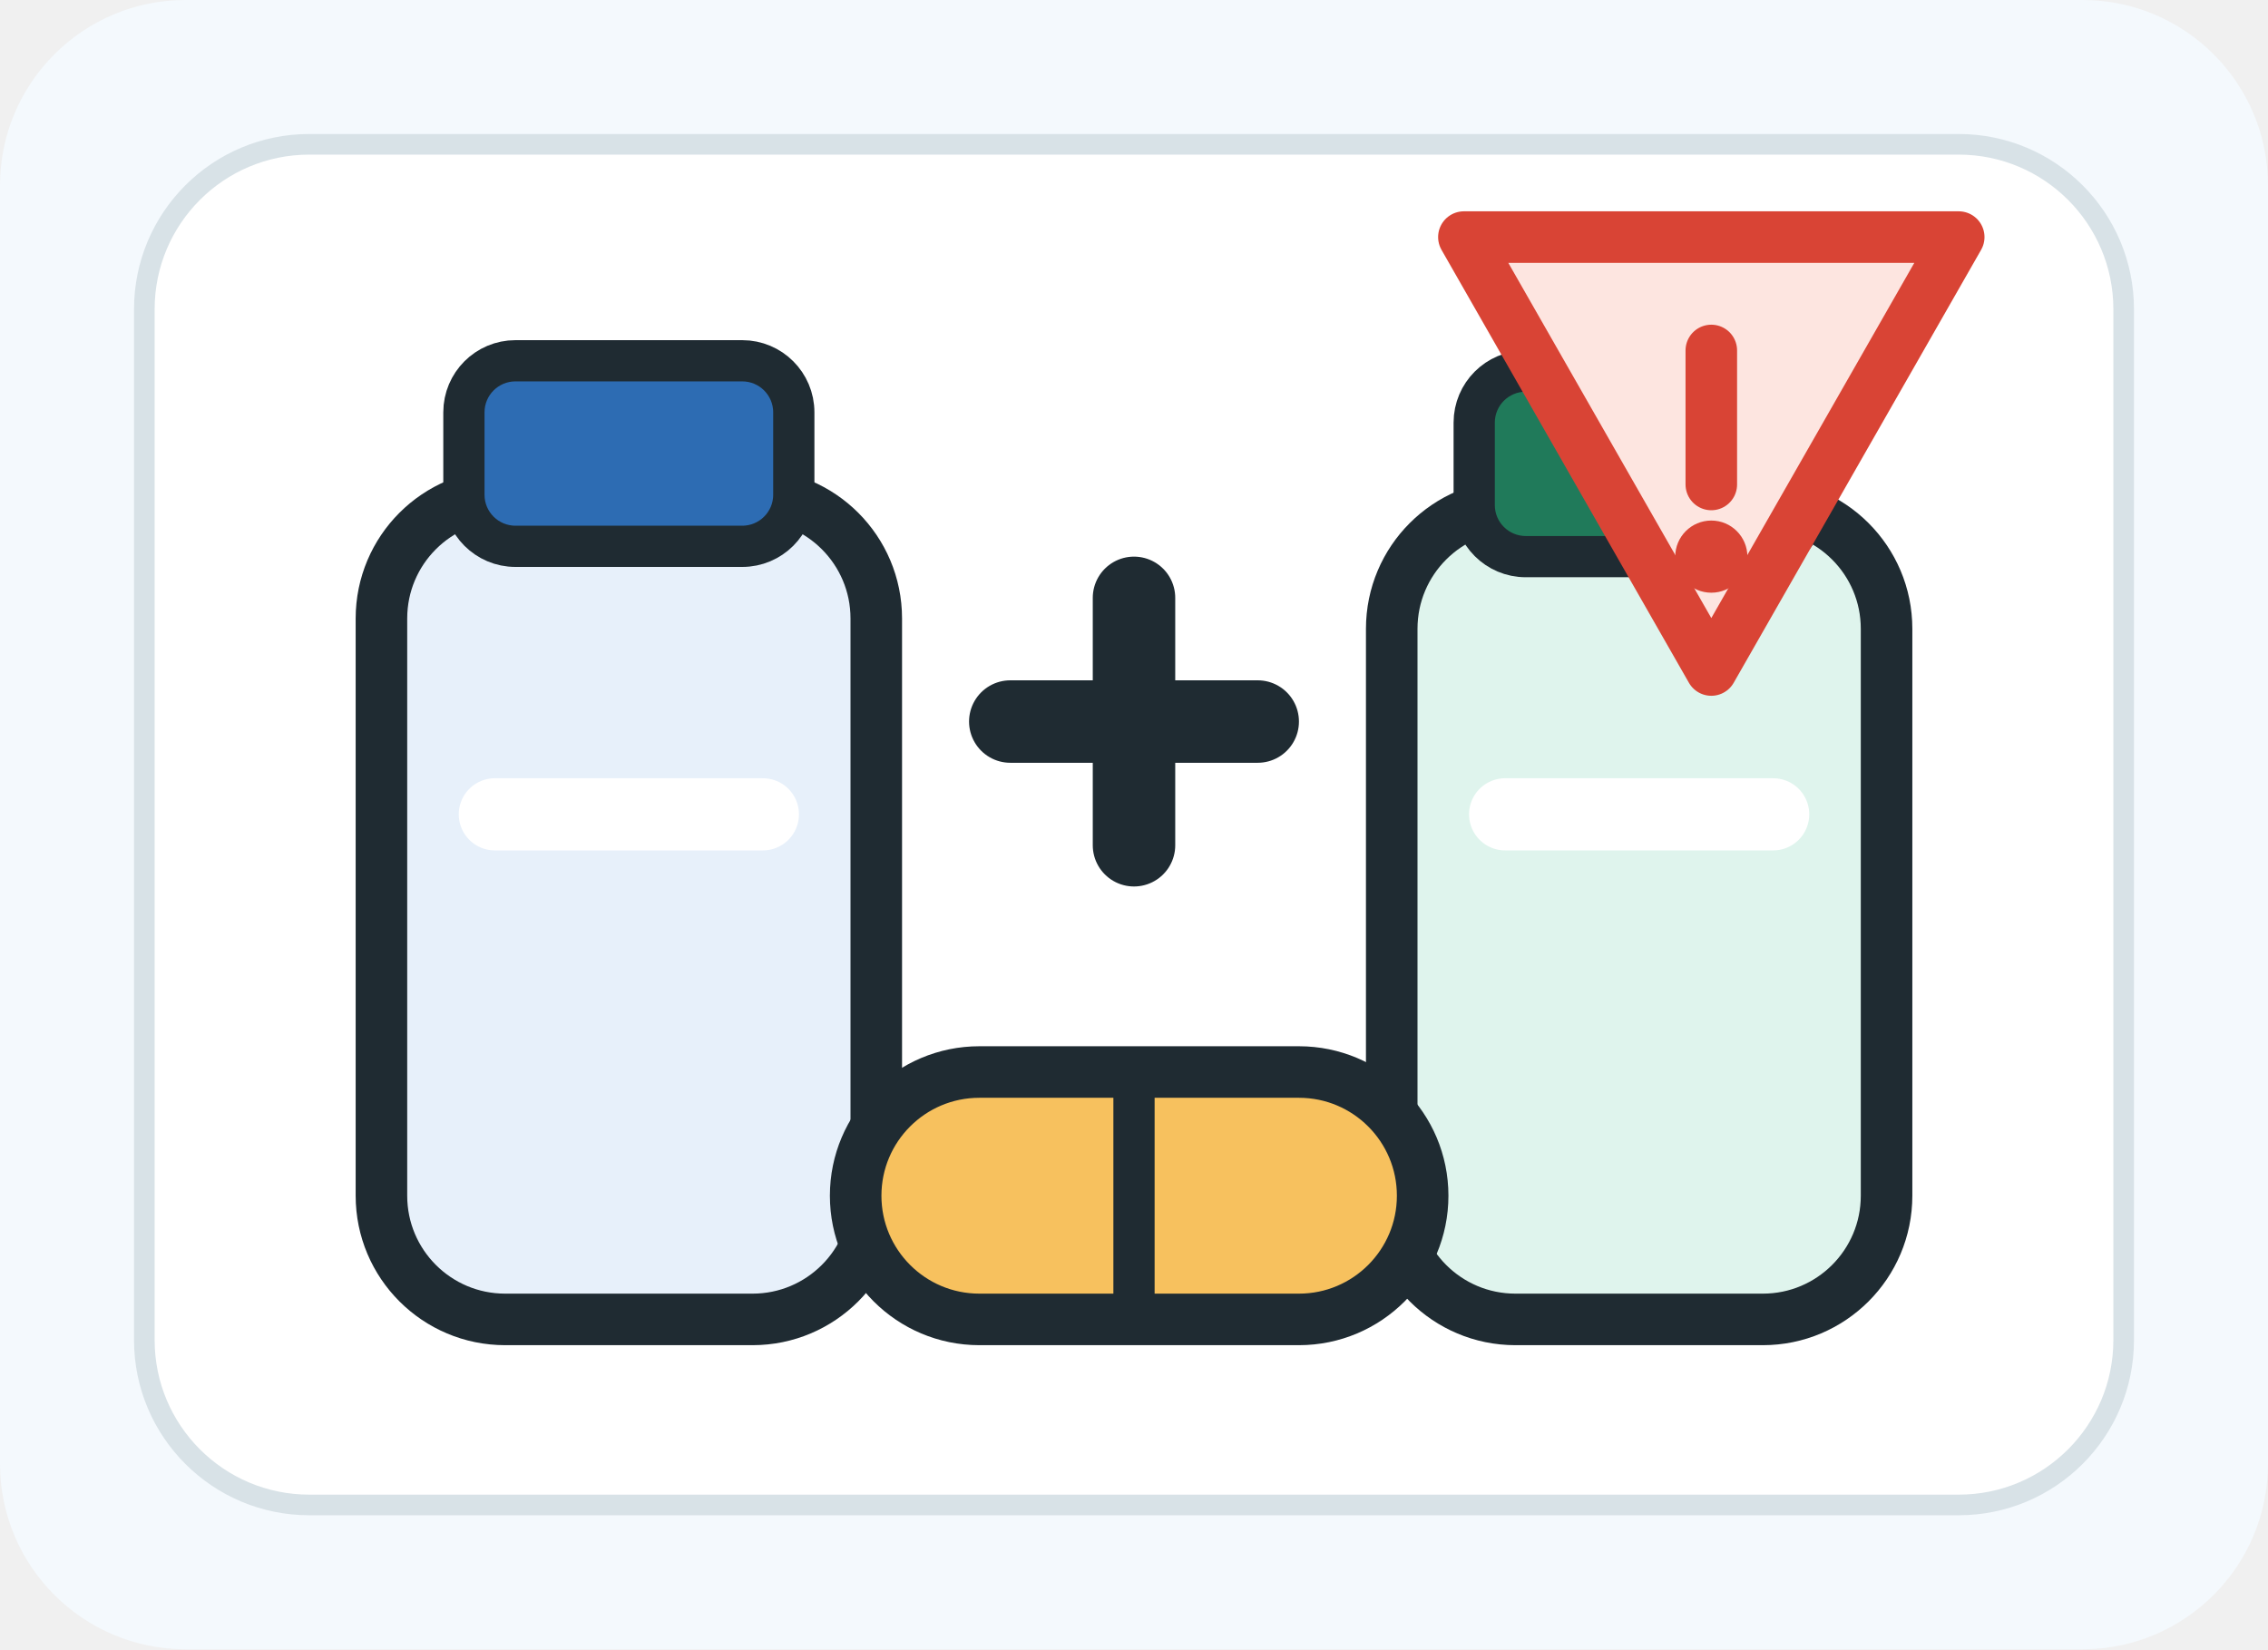
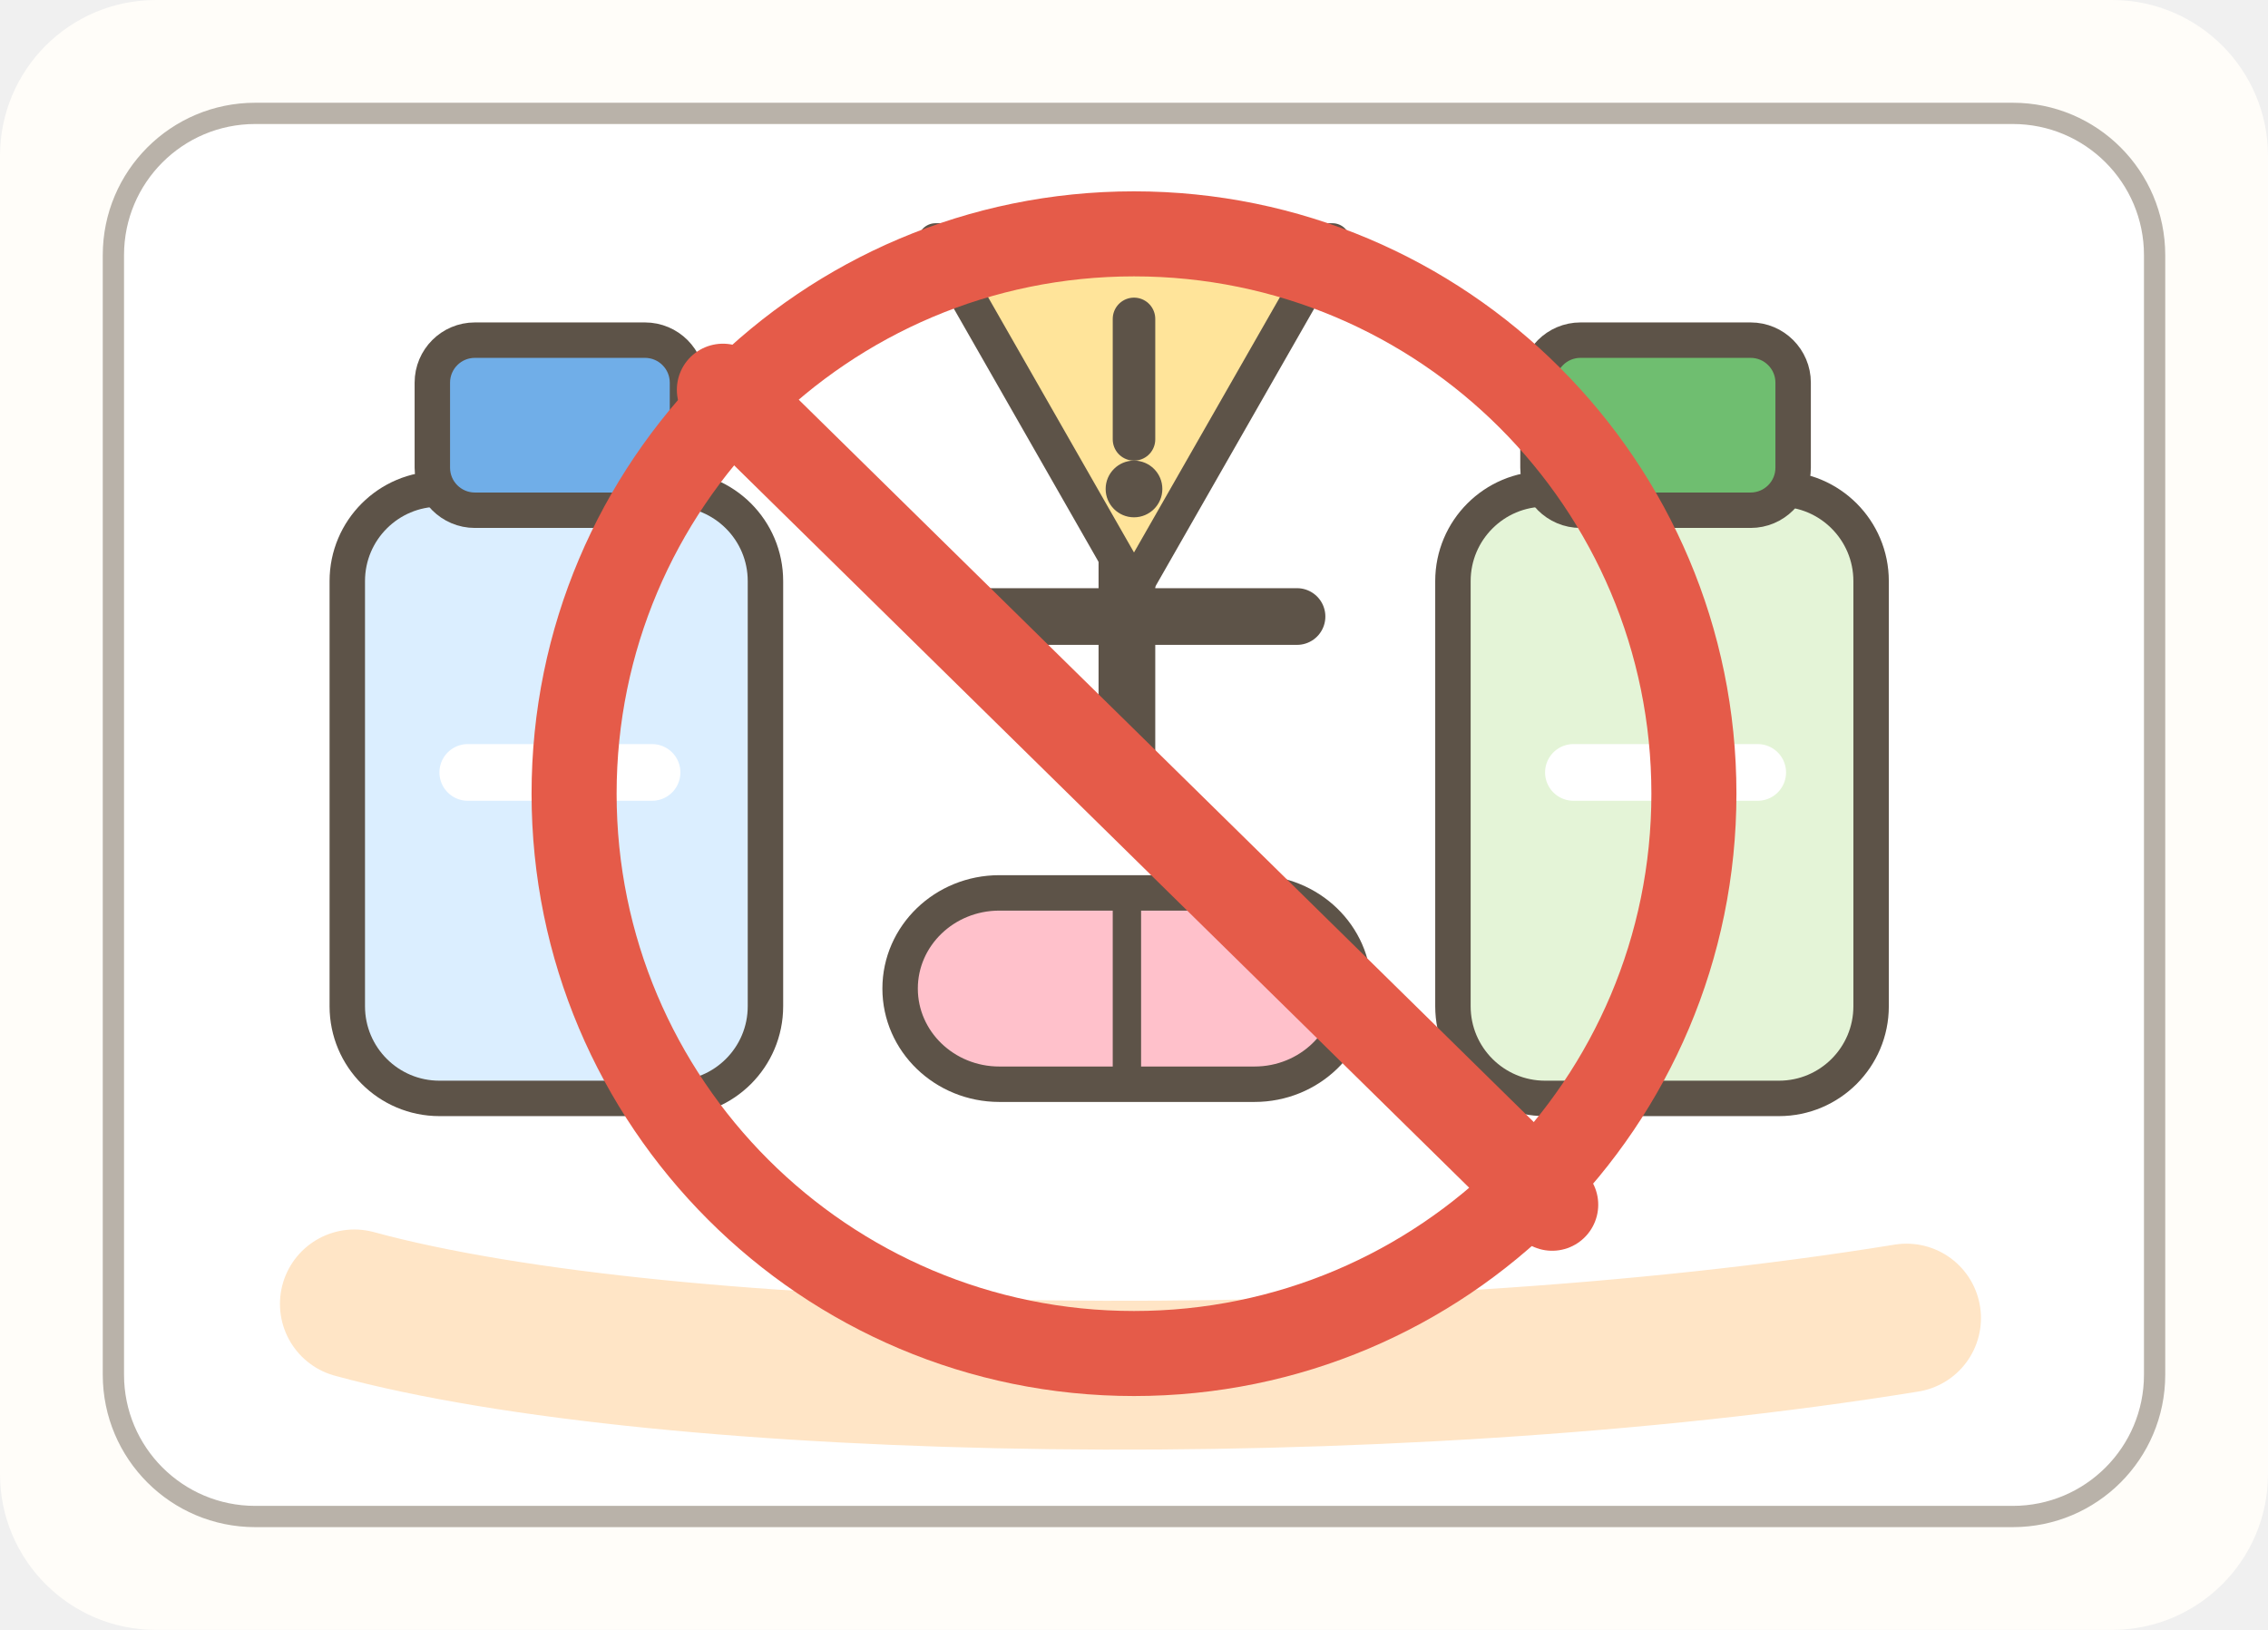
- <svg xmlns="http://www.w3.org/2000/svg" viewBox="0 0 220 160" role="img" aria-labelledby="title desc">
-   <rect width="220" height="160" rx="18" fill="#f4f9fd" />
-   <rect x="14" y="14" width="192" height="132" rx="16" fill="#ffffff" stroke="#d8e2e7" stroke-width="2" />
-   <rect x="37" y="48" width="48" height="80" rx="12" fill="#e7f0fa" stroke="#1f2b32" stroke-width="5" />
-   <rect x="45" y="35" width="32" height="18" rx="5" fill="#2d6cb3" stroke="#1f2b32" stroke-width="4" />
-   <path d="M48 79h26" stroke="#ffffff" stroke-width="7" stroke-linecap="round" />
-   <rect x="135" y="49" width="48" height="79" rx="12" fill="#dff4ed" stroke="#1f2b32" stroke-width="5" />
-   <rect x="143" y="36" width="32" height="18" rx="5" fill="#207a5a" stroke="#1f2b32" stroke-width="4" />
-   <path d="M146 79h26" stroke="#ffffff" stroke-width="7" stroke-linecap="round" />
-   <path d="M98 70h24M110 58v24" stroke="#1f2b32" stroke-width="8" stroke-linecap="round" />
-   <rect x="83" y="104" width="55" height="24" rx="12" fill="#f7c15e" stroke="#1f2b32" stroke-width="5" />
-   <path d="M110 104v24" stroke="#1f2b32" stroke-width="4" />
-   <path d="M142 23h48l-24 42-24-42Z" fill="#fde5e0" stroke="#d94435" stroke-width="5" stroke-linejoin="round" />
-   <path d="M166 34v13" stroke="#d94435" stroke-width="5" stroke-linecap="round" />
-   <circle cx="166" cy="54" r="3.5" fill="#d94435" />
+ <svg xmlns="http://www.w3.org/2000/svg" viewBox="0 0 320 230" role="img" aria-labelledby="title desc">
+   <rect width="320" height="230" rx="22" fill="#fffdf9" />
+   <rect x="16" y="16" width="288" height="198" rx="20" fill="#ffffff" stroke="#b9b2a9" stroke-width="3" />
+   <path d="M50 184c44 12 145 14 219 2" fill="none" stroke="#ffe5c6" stroke-width="21" stroke-linecap="round" />
+   <rect x="49" y="69" width="59" height="86" rx="13" fill="#dbeeff" stroke="#5d5348" stroke-width="5" />
+   <rect x="61" y="48" width="36" height="24" rx="6" fill="#70aee8" stroke="#5d5348" stroke-width="5" />
+   <path d="M66 109h26" stroke="#ffffff" stroke-width="8" stroke-linecap="round" />
+   <rect x="205" y="69" width="59" height="86" rx="13" fill="#e4f4d7" stroke="#5d5348" stroke-width="5" />
+   <rect x="217" y="48" width="36" height="24" rx="6" fill="#6fbe70" stroke="#5d5348" stroke-width="5" />
+   <path d="M222 109h26" stroke="#ffffff" stroke-width="8" stroke-linecap="round" />
+   <rect x="127" y="126" width="64" height="27" rx="14" fill="#ffc1cb" stroke="#5d5348" stroke-width="5" />
+   <path d="M159 126v27" stroke="#5d5348" stroke-width="4" />
+   <path d="M136 87h47M159 64v47" stroke="#5d5348" stroke-width="8" stroke-linecap="round" />
+   <path d="M132 34h56l-28 49-28-49Z" fill="#ffe49a" stroke="#5d5348" stroke-width="5" stroke-linejoin="round" />
+   <path d="M160 45v17" stroke="#5d5348" stroke-width="6" stroke-linecap="round" />
+   <circle cx="160" cy="69" r="4" fill="#5d5348" />
+   <circle cx="160" cy="112" r="79" fill="none" stroke="#e55b49" stroke-width="12" />
+   <path d="M102 55 219 170" stroke="#e55b49" stroke-width="13" stroke-linecap="round" />
</svg>
